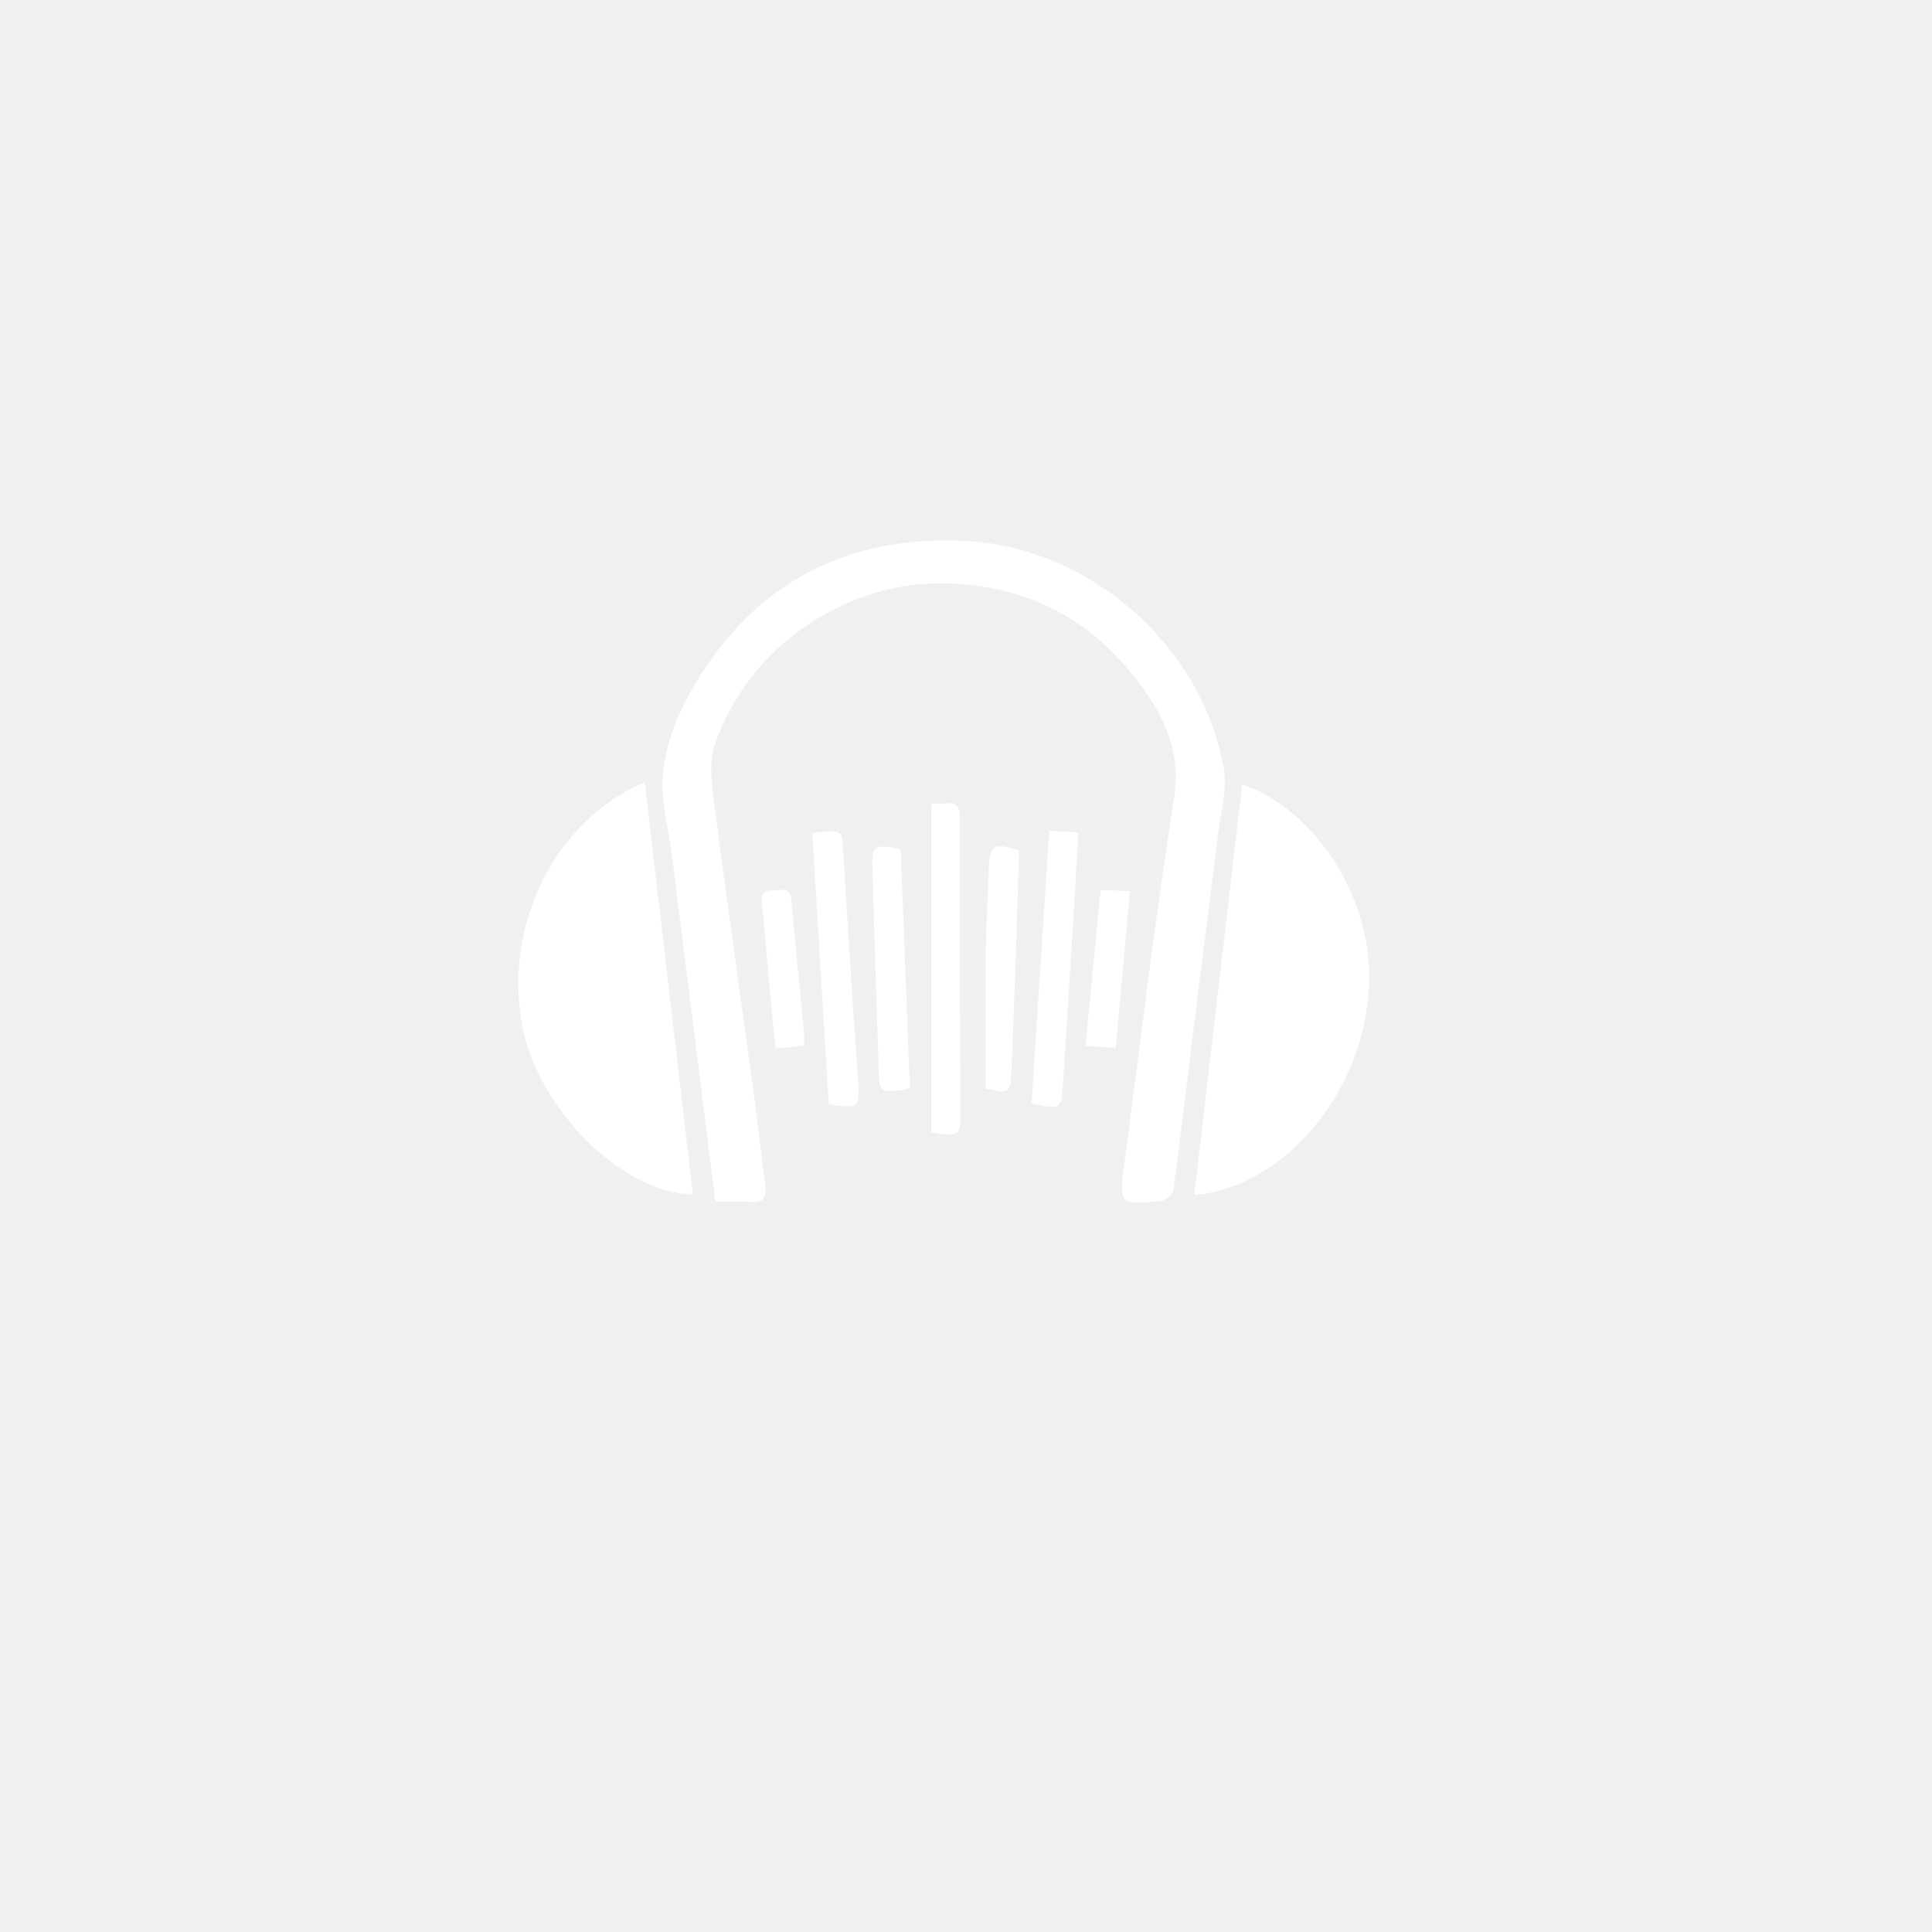
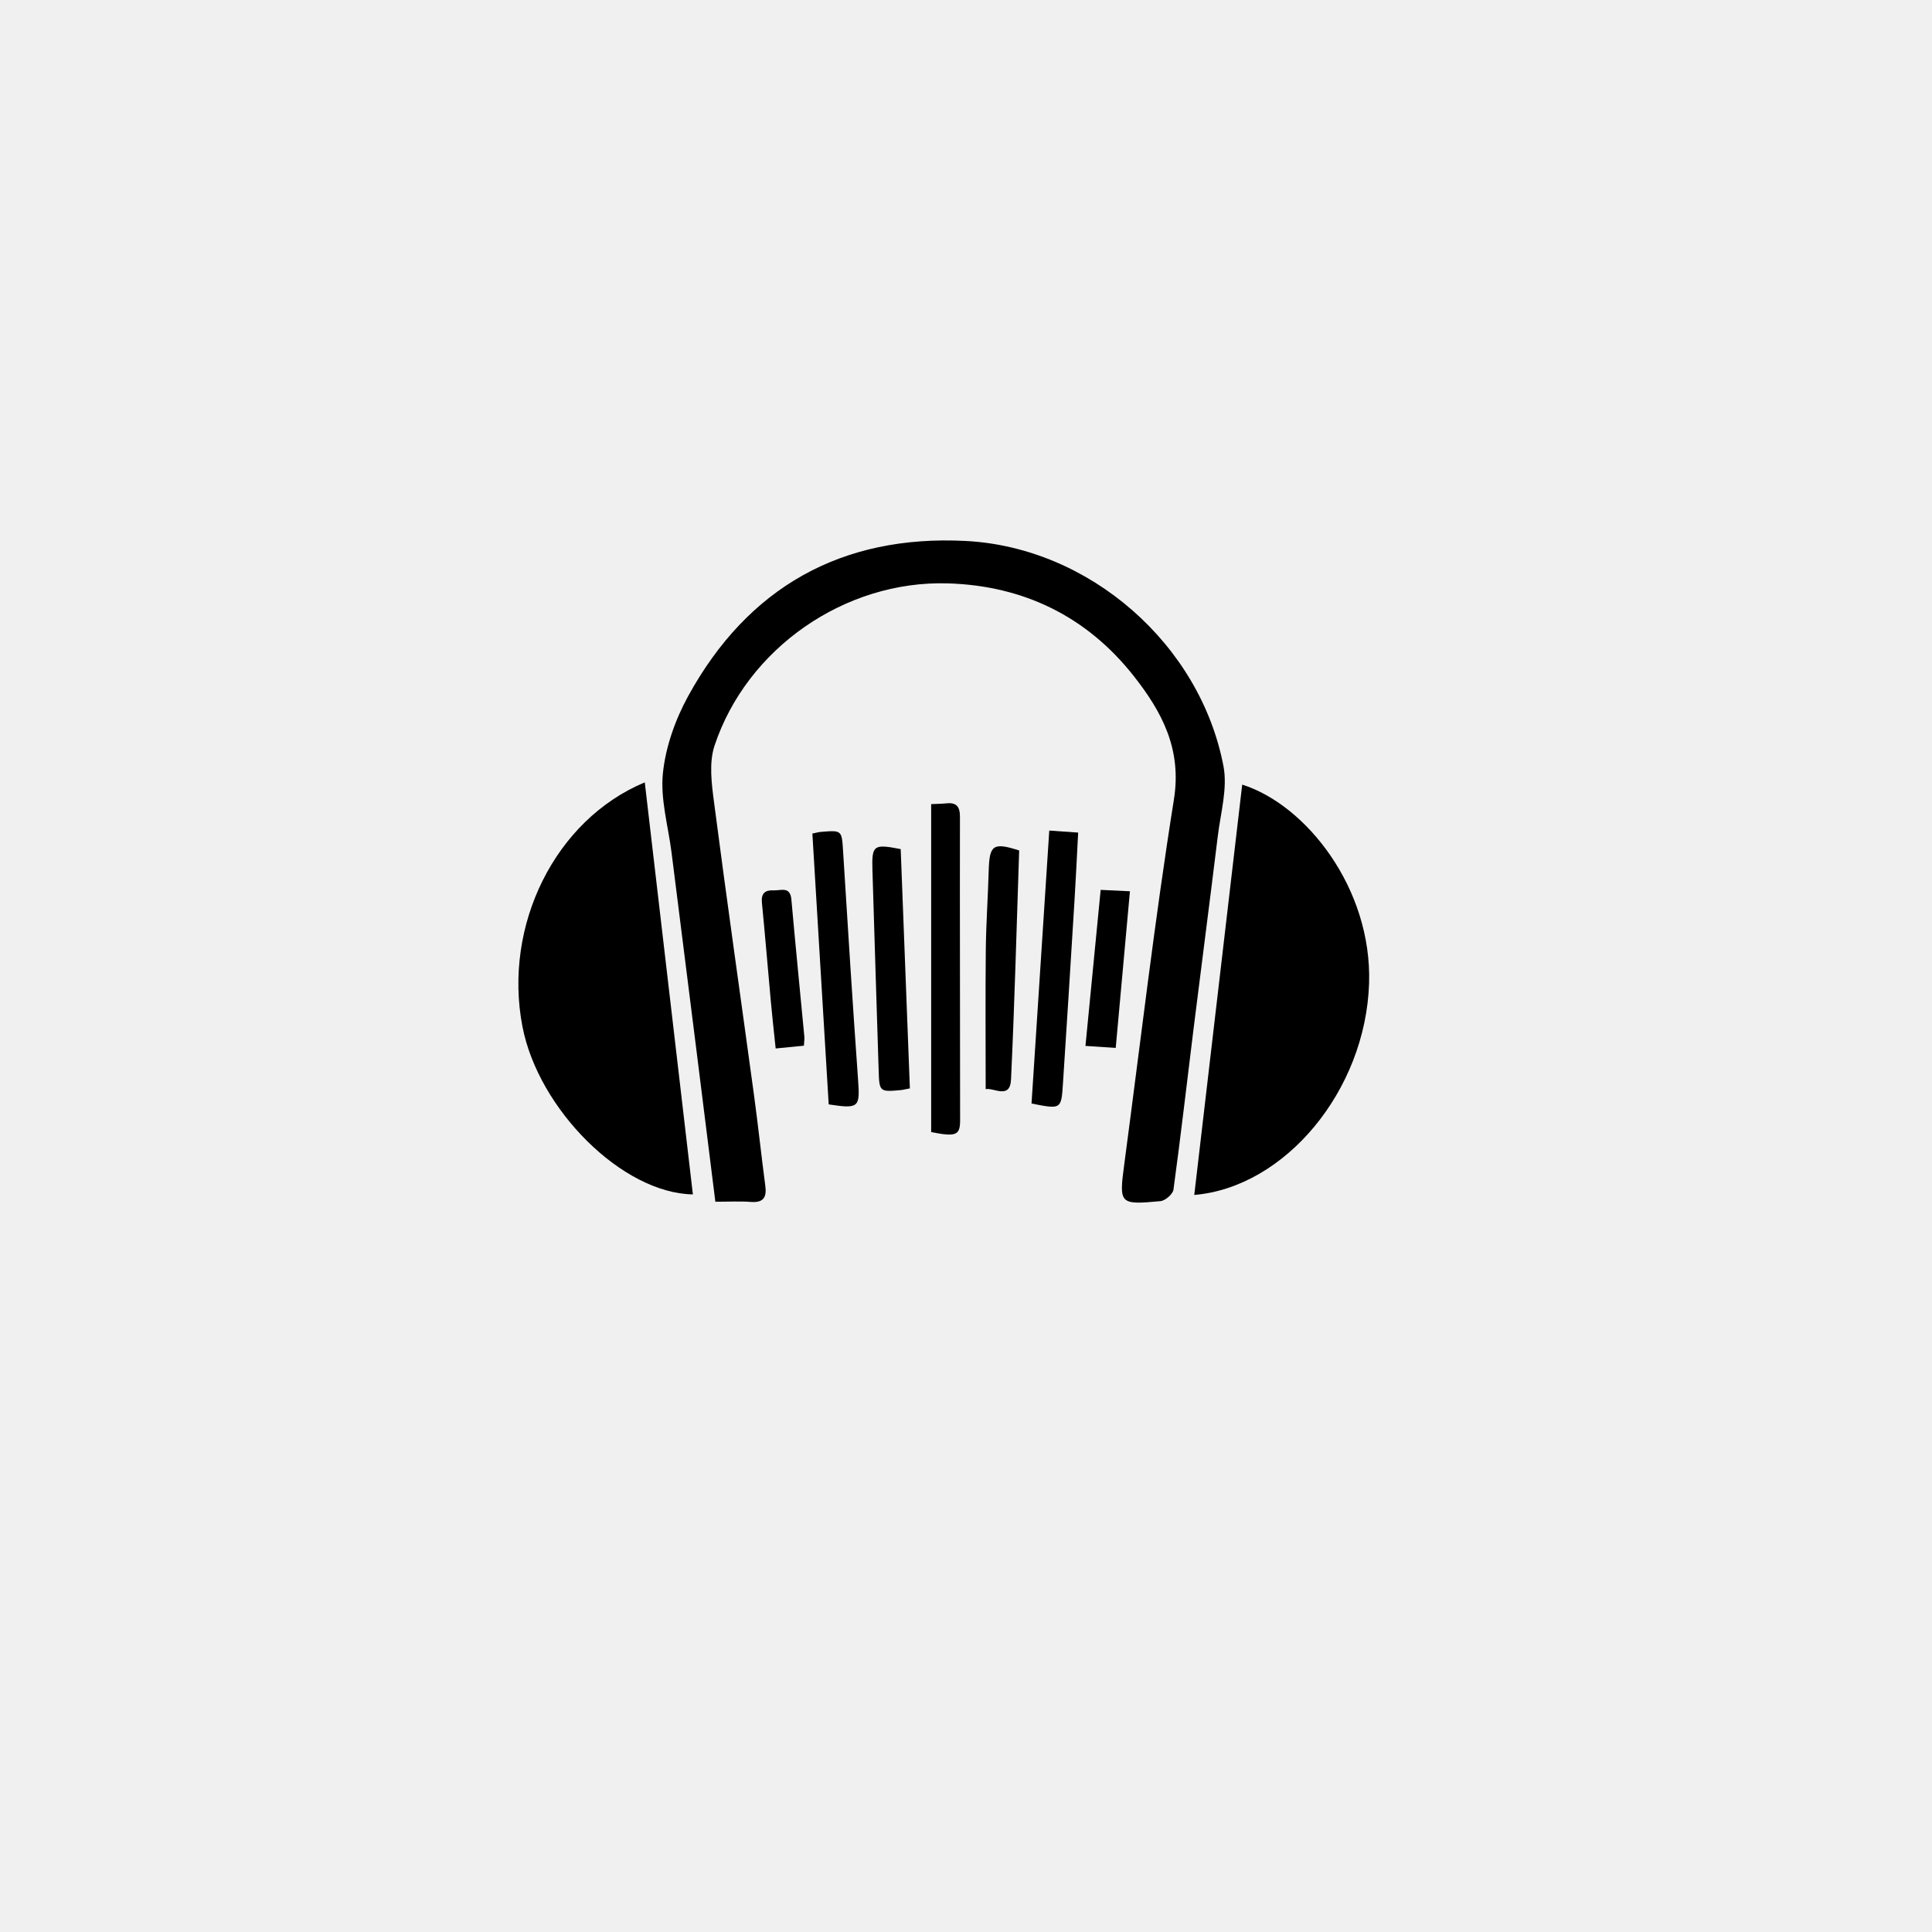
<svg xmlns="http://www.w3.org/2000/svg" version="1.1" id="Layer_1" x="0px" y="0px" viewBox="0 0 600 600" style="enable-background:new 0 0 600 600;" xml:space="preserve">
-   <style type="text/css">
- 	.st0{fill: #FFFFFF}
- </style>
  <g>
-     <path class="st0" d="M222.16,373.21c-2.08-16.64-4.07-32.62-6.07-48.6c-2.5-19.94-5.02-39.88-7.53-59.81c-1.04-8.24-3.52-16.63-2.69-24.67   c0.84-8.18,3.84-16.64,7.83-23.92c18.57-33.87,47.72-50.18,86.2-48.21c38.53,1.98,72.89,32.16,80.07,70   c1.3,6.88-0.9,14.47-1.78,21.7c-2.43,19.95-5.04,39.87-7.52,59.81c-2.07,16.65-3.97,33.32-6.24,49.94   c-0.19,1.4-2.55,3.44-4.06,3.58c-12.76,1.17-12.87,0.94-11.2-11.61c5.03-37.73,9.4-75.56,15.4-113.14   c2.51-15.69-3.78-27.27-12.42-38.26c-14.59-18.57-34.29-28.16-57.86-28.85c-31.9-0.93-62.3,20.12-72.38,50.38   c-1.77,5.31-0.92,11.8-0.16,17.6c3.94,30.34,8.28,60.62,12.41,90.93c1.28,9.37,2.27,18.78,3.51,28.16   c0.48,3.59-0.54,5.32-4.47,5.03C229.75,373.01,226.26,373.21,222.16,373.21z" />
-     <path class="st0" d="M215.18,370.93c-21.93-0.35-47.97-26.42-52.93-52.12c-6.06-31.39,10.13-64.22,37.99-75.84   C205.23,285.74,210.2,328.27,215.18,370.93z" />
-     <path class="st0" d="M370.89,371.1c5-42.77,9.94-85.05,14.89-127.43c19.8,6.25,40.34,32.18,39.4,61.7C424.12,338.7,399.08,368.73,370.89,371.1z   " />
-     <path class="st0" d="M289.18,249.73c1.88-0.09,3.2-0.09,4.51-0.23c3.11-0.35,4.43,0.71,4.43,4.11c-0.06,31.44,0.05,62.87,0.05,94.31   c0,4.69-1.28,5.18-8.99,3.66C289.18,317.84,289.18,284.03,289.18,249.73z" />
-     <path class="st0" d="M257.36,342.98c-1.68-27.88-3.37-55.88-5.07-84.11c1.02-0.2,1.79-0.44,2.59-0.51c6.71-0.57,6.54-0.55,6.97,6.37   c1.46,23.58,2.96,47.16,4.64,70.72C267.09,343.91,266.76,344.42,257.36,342.98z" />
-     <path class="st0" d="M325.86,257.94c3.33,0.23,5.8,0.41,8.97,0.63c-0.38,7.23-0.71,14.29-1.15,21.35c-1.16,18.92-2.34,37.83-3.58,56.74   c-0.51,7.87-0.58,7.87-9.75,6.05C322.18,314.72,324,286.61,325.86,257.94z" />
-     <path class="st0" d="M306.11,338.24c0-14.82-0.11-29.09,0.04-43.36c0.09-8.15,0.67-16.29,0.9-24.43c0.23-8.09,1.36-8.92,9.46-6.33   c-0.8,23.68-1.41,47.44-2.53,71.17C313.68,341.52,308.58,337.71,306.11,338.24z" />
-     <path class="st0" d="M282.57,338.01c-1.48,0.28-2.12,0.46-2.78,0.52c-6.62,0.63-6.71,0.5-6.91-5.99c-0.63-20.8-1.34-41.6-1.94-62.41   c-0.22-7.69,0.37-8.08,8.78-6.43C280.67,288.28,281.61,312.98,282.57,338.01z" />
-     <path class="st0" d="M337.1,324.82c1.63-16.72,3.15-32.4,4.72-48.46c3.17,0.15,5.76,0.27,9.09,0.43c-1.47,16.23-2.91,32.04-4.41,48.64   C343.35,325.23,340.52,325.05,337.1,324.82z" />
-     <path class="st0" d="M249.66,324.75c-2.87,0.28-5.45,0.53-8.77,0.86c-0.53-5.09-1.06-9.79-1.49-14.5c-0.94-10.25-1.77-20.5-2.78-30.74   c-0.29-2.92,0.95-3.99,3.63-3.86c2.24,0.11,5.15-1.36,5.52,2.83c1.26,14.22,2.69,28.42,4.03,42.63   C249.87,322.61,249.74,323.27,249.66,324.75z" />
+     <path d="M222.16,373.21c-2.08-16.64-4.07-32.62-6.07-48.6c-2.5-19.94-5.02-39.88-7.53-59.81c-1.04-8.24-3.52-16.63-2.69-24.67   c0.84-8.18,3.84-16.64,7.83-23.92c18.57-33.87,47.72-50.18,86.2-48.21c38.53,1.98,72.89,32.16,80.07,70   c1.3,6.88-0.9,14.47-1.78,21.7c-2.43,19.95-5.04,39.87-7.52,59.81c-2.07,16.65-3.97,33.32-6.24,49.94   c-0.19,1.4-2.55,3.44-4.06,3.58c-12.76,1.17-12.87,0.94-11.2-11.61c5.03-37.73,9.4-75.56,15.4-113.14   c2.51-15.69-3.78-27.27-12.42-38.26c-14.59-18.57-34.29-28.16-57.86-28.85c-31.9-0.93-62.3,20.12-72.38,50.38   c-1.77,5.31-0.92,11.8-0.16,17.6c3.94,30.34,8.28,60.62,12.41,90.93c1.28,9.37,2.27,18.78,3.51,28.16   c0.48,3.59-0.54,5.32-4.47,5.03C229.75,373.01,226.26,373.21,222.16,373.21z" />
+     <path d="M215.18,370.93c-21.93-0.35-47.97-26.42-52.93-52.12c-6.06-31.39,10.13-64.22,37.99-75.84   C205.23,285.74,210.2,328.27,215.18,370.93z" />
+     <path d="M370.89,371.1c5-42.77,9.94-85.05,14.89-127.43c19.8,6.25,40.34,32.18,39.4,61.7C424.12,338.7,399.08,368.73,370.89,371.1z   " />
+     <path d="M289.18,249.73c1.88-0.09,3.2-0.09,4.51-0.23c3.11-0.35,4.43,0.71,4.43,4.11c-0.06,31.44,0.05,62.87,0.05,94.31   c0,4.69-1.28,5.18-8.99,3.66C289.18,317.84,289.18,284.03,289.18,249.73z" />
+     <path d="M257.36,342.98c-1.68-27.88-3.37-55.88-5.07-84.11c1.02-0.2,1.79-0.44,2.59-0.51c6.71-0.57,6.54-0.55,6.97,6.37   c1.46,23.58,2.96,47.16,4.64,70.72C267.09,343.91,266.76,344.42,257.36,342.98z" />
+     <path d="M325.86,257.94c3.33,0.23,5.8,0.41,8.97,0.63c-0.38,7.23-0.71,14.29-1.15,21.35c-1.16,18.92-2.34,37.83-3.58,56.74   c-0.51,7.87-0.58,7.87-9.75,6.05C322.18,314.72,324,286.61,325.86,257.94z" />
+     <path d="M306.11,338.24c0-14.82-0.11-29.09,0.04-43.36c0.09-8.15,0.67-16.29,0.9-24.43c0.23-8.09,1.36-8.92,9.46-6.33   c-0.8,23.68-1.41,47.44-2.53,71.17C313.68,341.52,308.58,337.71,306.11,338.24z" />
+     <path d="M282.57,338.01c-1.48,0.28-2.12,0.46-2.78,0.52c-6.62,0.63-6.71,0.5-6.91-5.99c-0.63-20.8-1.34-41.6-1.94-62.41   c-0.22-7.69,0.37-8.08,8.78-6.43C280.67,288.28,281.61,312.98,282.57,338.01z" />
+     <path d="M337.1,324.82c1.63-16.72,3.15-32.4,4.72-48.46c3.17,0.15,5.76,0.27,9.09,0.43c-1.47,16.23-2.91,32.04-4.41,48.64   C343.35,325.23,340.52,325.05,337.1,324.82z" />
+     <path d="M249.66,324.75c-2.87,0.28-5.45,0.53-8.77,0.86c-0.53-5.09-1.06-9.79-1.49-14.5c-0.94-10.25-1.77-20.5-2.78-30.74   c-0.29-2.92,0.95-3.99,3.63-3.86c2.24,0.11,5.15-1.36,5.52,2.83c1.26,14.22,2.69,28.42,4.03,42.63   C249.87,322.61,249.74,323.27,249.66,324.75z" />
  </g>
</svg>
